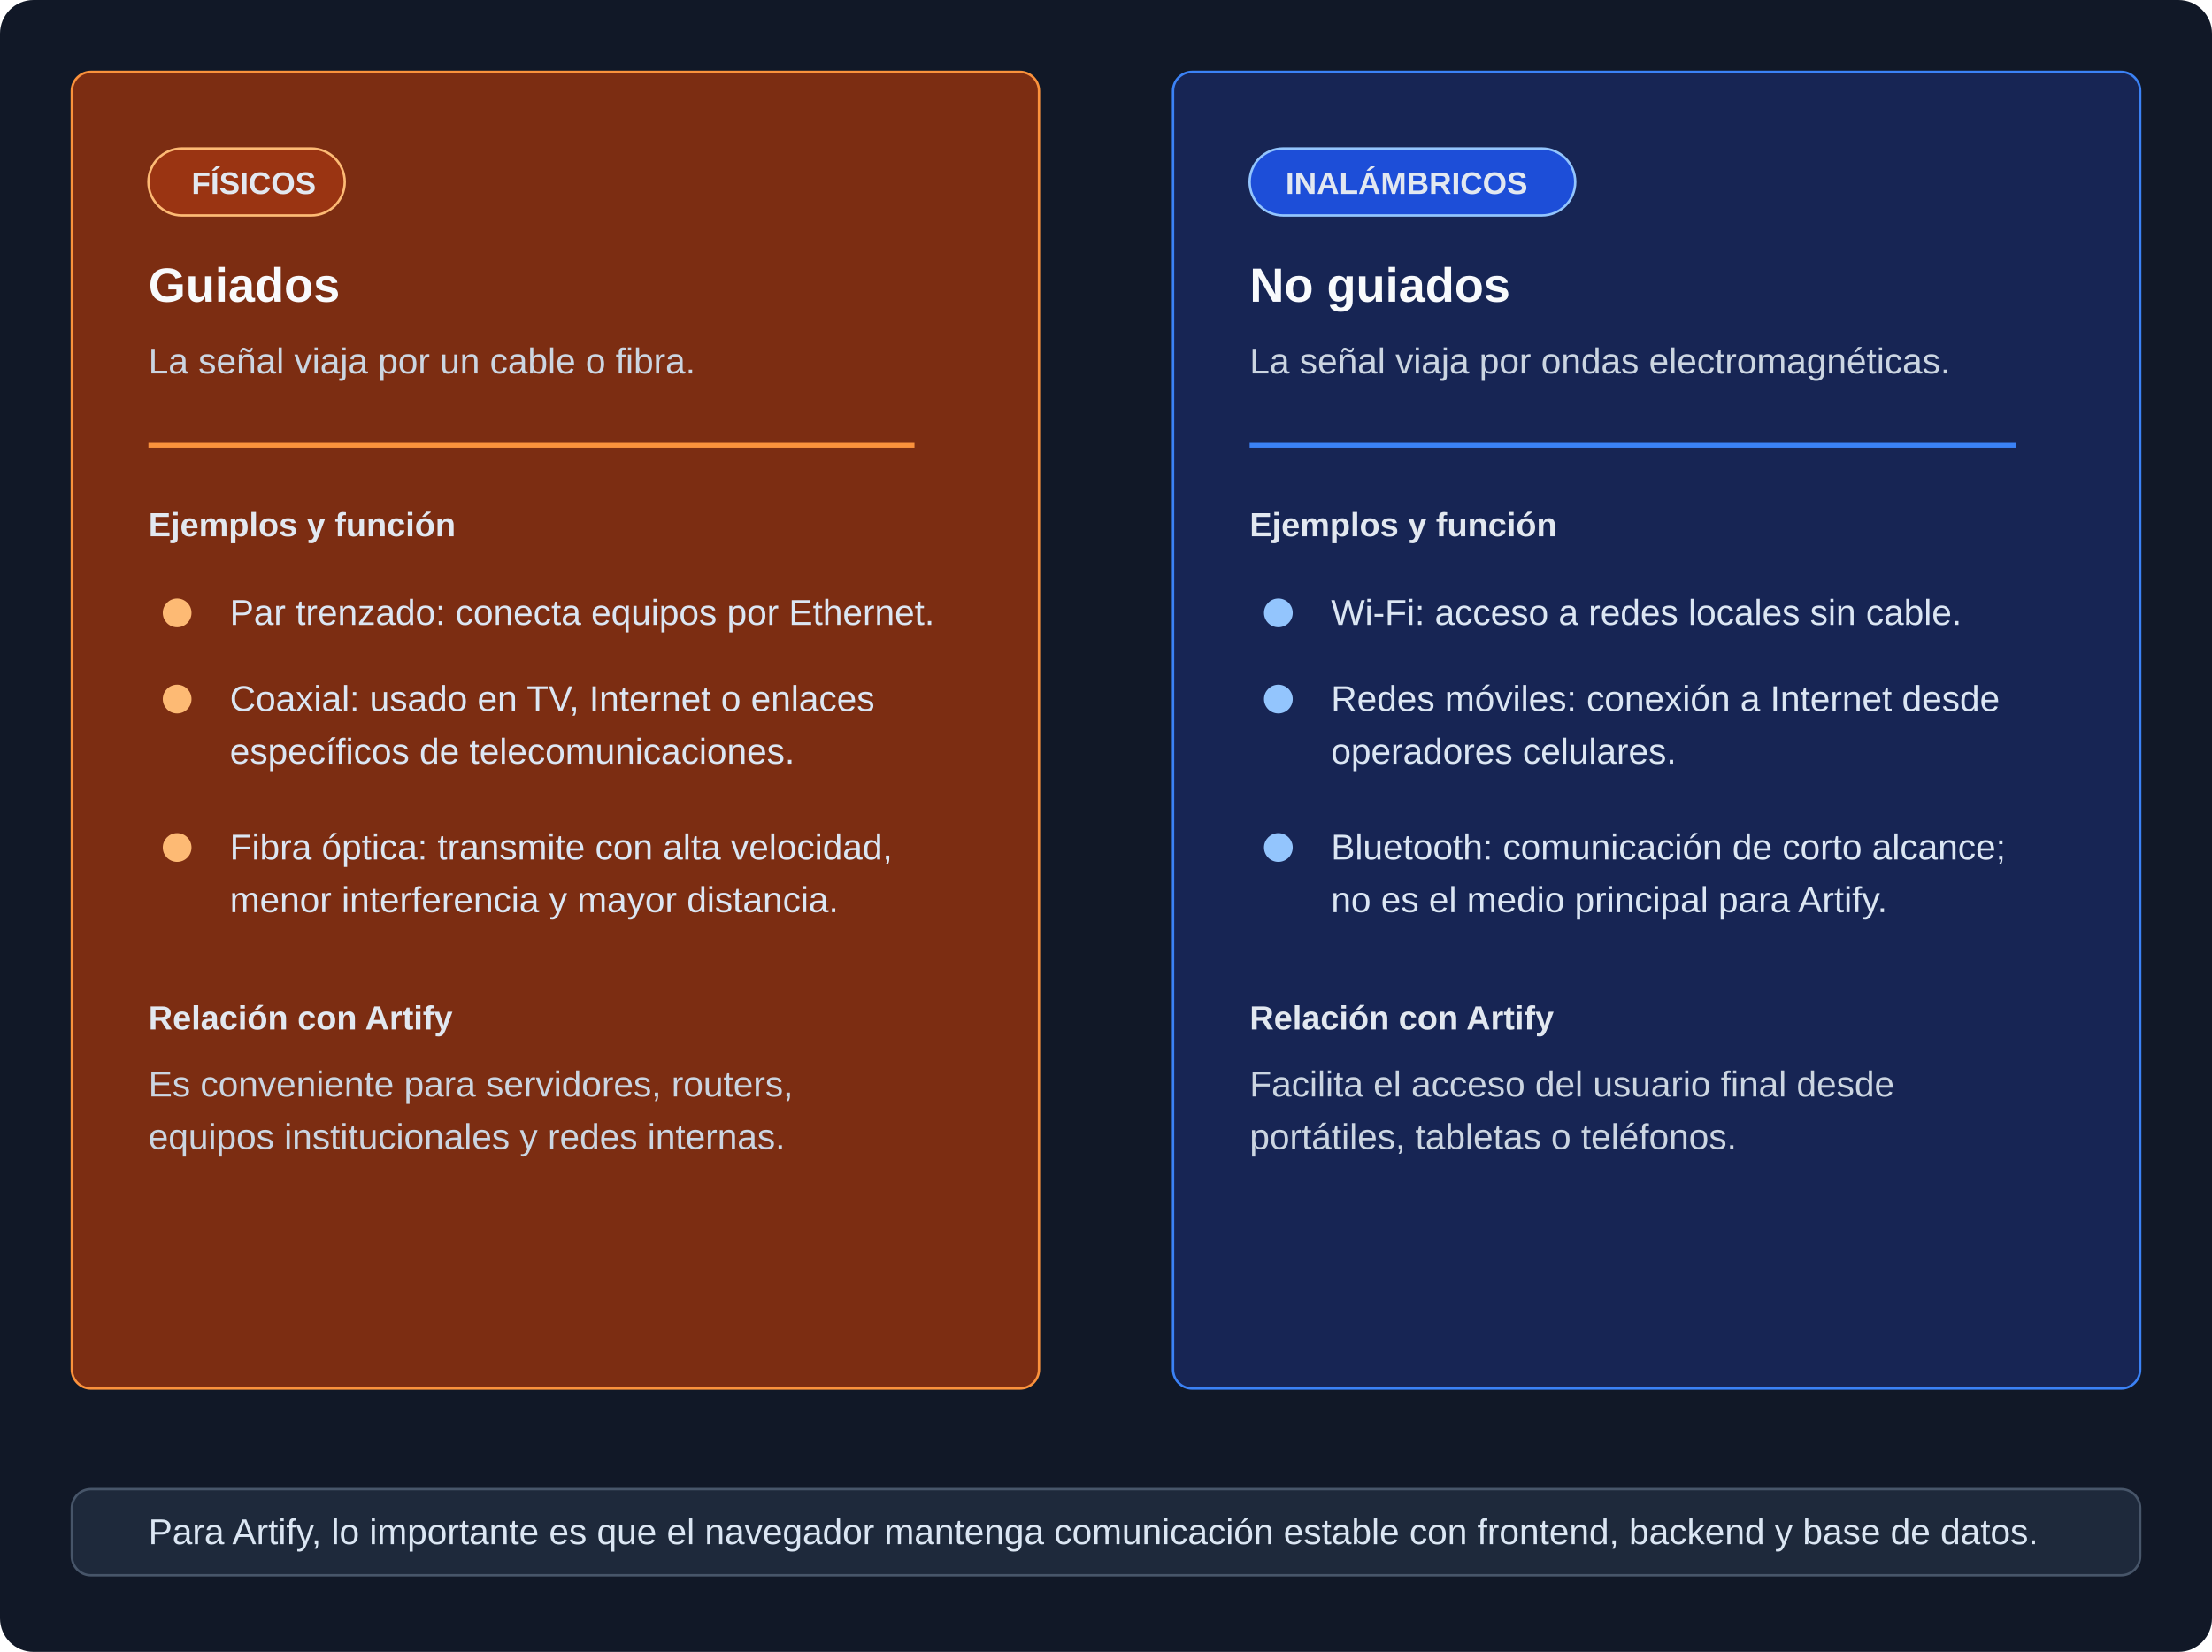
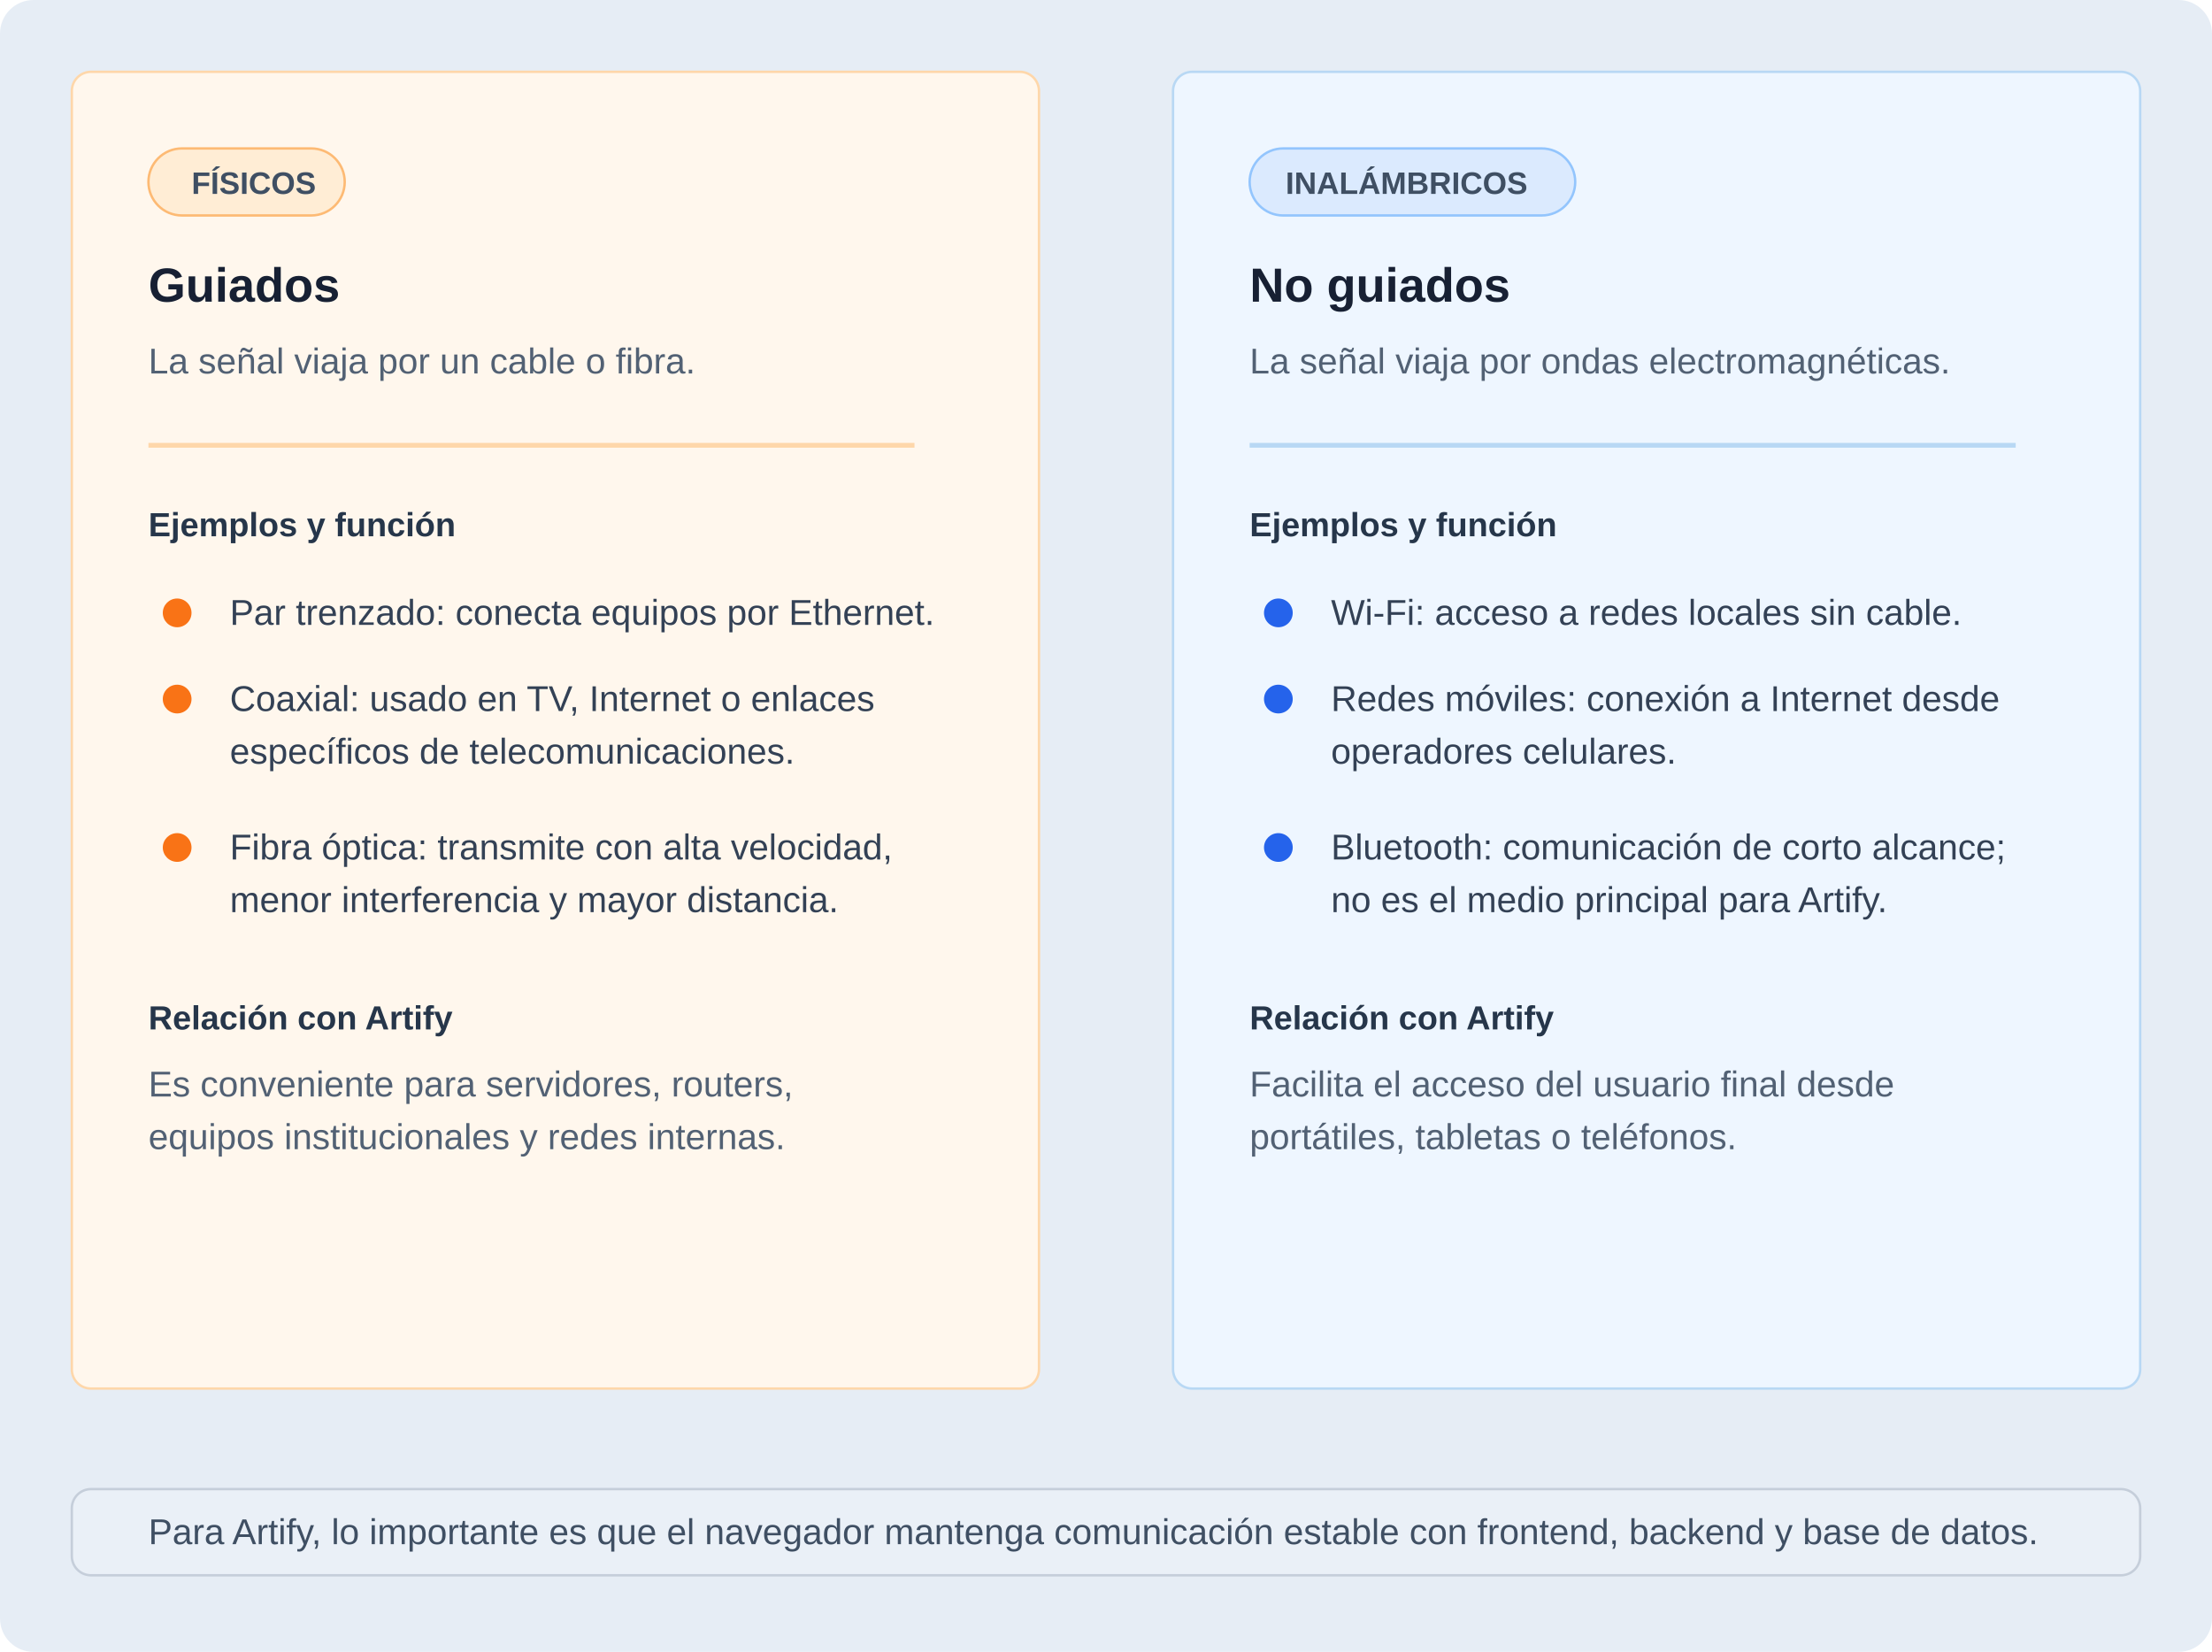
<svg xmlns="http://www.w3.org/2000/svg" width="924" height="690" viewBox="88 82 924 690" role="img" aria-labelledby="title desc">
  <defs>
    <style>
-       .section { font: 700 20px Arial, Helvetica, sans-serif; fill: #f8fafc; }
-       .group { font: 700 14px Arial, Helvetica, sans-serif; fill: #e2e8f0; }
-       .item { font: 400 15px Arial, Helvetica, sans-serif; fill: #dbe6f3; }
-       .caption { font: 400 15px Arial, Helvetica, sans-serif; fill: #cbd5e1; }
-       .label { font: 700 13px Arial, Helvetica, sans-serif; fill: #e2e8f0; }
-       .note { font: 400 15px Arial, Helvetica, sans-serif; fill: #dbe6f3; }
+       .section { font: 700 20px Arial, Helvetica, sans-serif; fill: #172033; }
+       .group { font: 700 14px Arial, Helvetica, sans-serif; fill: #26364a; }
+       .item { font: 400 15px Arial, Helvetica, sans-serif; fill: #334155; }
+       .caption { font: 400 15px Arial, Helvetica, sans-serif; fill: #526174; }
+       .label { font: 700 13px Arial, Helvetica, sans-serif; fill: #3f4f63; }
+       .note { font: 400 15px Arial, Helvetica, sans-serif; fill: #3f4f63; }
    </style>
  </defs>
-   <rect x="88" y="82" width="924" height="690" rx="14" ry="14" fill="#111827" />
-   <rect x="118" y="112" width="404" height="550" rx="8" fill="#7c2d12" stroke="#fb923c" />
-   <rect x="150" y="144" width="82" height="28" rx="14" fill="#9a3412" stroke="#fdba74" />
+   <rect x="88" y="82" width="924" height="690" rx="14" ry="14" fill="#e6edf5" />
+   <rect x="118" y="112" width="404" height="550" rx="8" fill="#fff7ed" stroke="#fed7aa" />
+   <rect x="150" y="144" width="82" height="28" rx="14" fill="#ffedd5" stroke="#fdba74" />
  <text x="168" y="163" class="label">FÍSICOS</text>
  <text x="150" y="208" class="section">Guiados</text>
  <text x="150" y="238" class="caption">La señal viaja por un cable o fibra.</text>
-   <line x1="150" y1="268" x2="470" y2="268" stroke="#fb923c" stroke-width="2" />
+   <line x1="150" y1="268" x2="470" y2="268" stroke="#fed7aa" stroke-width="2" />
  <text x="150" y="306" class="group">Ejemplos y función</text>
-   <circle cx="162" cy="338" r="6" fill="#fdba74" />
+   <circle cx="162" cy="338" r="6" fill="#f97316" />
  <text x="184" y="343" class="item">Par trenzado: conecta equipos por Ethernet.</text>
-   <circle cx="162" cy="374" r="6" fill="#fdba74" />
+   <circle cx="162" cy="374" r="6" fill="#f97316" />
  <text x="184" y="379" class="item">Coaxial: usado en TV, Internet o enlaces</text>
  <text x="184" y="401" class="item">específicos de telecomunicaciones.</text>
-   <circle cx="162" cy="436" r="6" fill="#fdba74" />
+   <circle cx="162" cy="436" r="6" fill="#f97316" />
  <text x="184" y="441" class="item">Fibra óptica: transmite con alta velocidad,</text>
  <text x="184" y="463" class="item">menor interferencia y mayor distancia.</text>
  <text x="150" y="512" class="group">Relación con Artify</text>
  <text x="150" y="540" class="caption">Es conveniente para servidores, routers,</text>
  <text x="150" y="562" class="caption">equipos institucionales y redes internas.</text>
-   <rect x="578" y="112" width="404" height="550" rx="8" fill="#172554" stroke="#3b82f6" />
-   <rect x="610" y="144" width="136" height="28" rx="14" fill="#1d4ed8" stroke="#93c5fd" />
+   <rect x="578" y="112" width="404" height="550" rx="8" fill="#eef6ff" stroke="#b8d8f4" />
+   <rect x="610" y="144" width="136" height="28" rx="14" fill="#dbeafe" stroke="#93c5fd" />
  <text x="625" y="163" class="label">INALÁMBRICOS</text>
  <text x="610" y="208" class="section">No guiados</text>
  <text x="610" y="238" class="caption">La señal viaja por ondas electromagnéticas.</text>
-   <line x1="610" y1="268" x2="930" y2="268" stroke="#3b82f6" stroke-width="2" />
+   <line x1="610" y1="268" x2="930" y2="268" stroke="#b8d8f4" stroke-width="2" />
  <text x="610" y="306" class="group">Ejemplos y función</text>
-   <circle cx="622" cy="338" r="6" fill="#93c5fd" />
+   <circle cx="622" cy="338" r="6" fill="#2563eb" />
  <text x="644" y="343" class="item">Wi-Fi: acceso a redes locales sin cable.</text>
-   <circle cx="622" cy="374" r="6" fill="#93c5fd" />
+   <circle cx="622" cy="374" r="6" fill="#2563eb" />
  <text x="644" y="379" class="item">Redes móviles: conexión a Internet desde</text>
  <text x="644" y="401" class="item">operadores celulares.</text>
-   <circle cx="622" cy="436" r="6" fill="#93c5fd" />
+   <circle cx="622" cy="436" r="6" fill="#2563eb" />
  <text x="644" y="441" class="item">Bluetooth: comunicación de corto alcance;</text>
  <text x="644" y="463" class="item">no es el medio principal para Artify.</text>
  <text x="610" y="512" class="group">Relación con Artify</text>
  <text x="610" y="540" class="caption">Facilita el acceso del usuario final desde</text>
  <text x="610" y="562" class="caption">portátiles, tabletas o teléfonos.</text>
-   <rect x="118" y="704" width="864" height="36" rx="8" fill="#1e293b" stroke="#475569" />
+   <rect x="118" y="704" width="864" height="36" rx="8" fill="#eaf0f7" stroke="#c5ceda" />
  <text x="150" y="727" class="note">Para Artify, lo importante es que el navegador mantenga comunicación estable con frontend, backend y base de datos.</text>
</svg>
